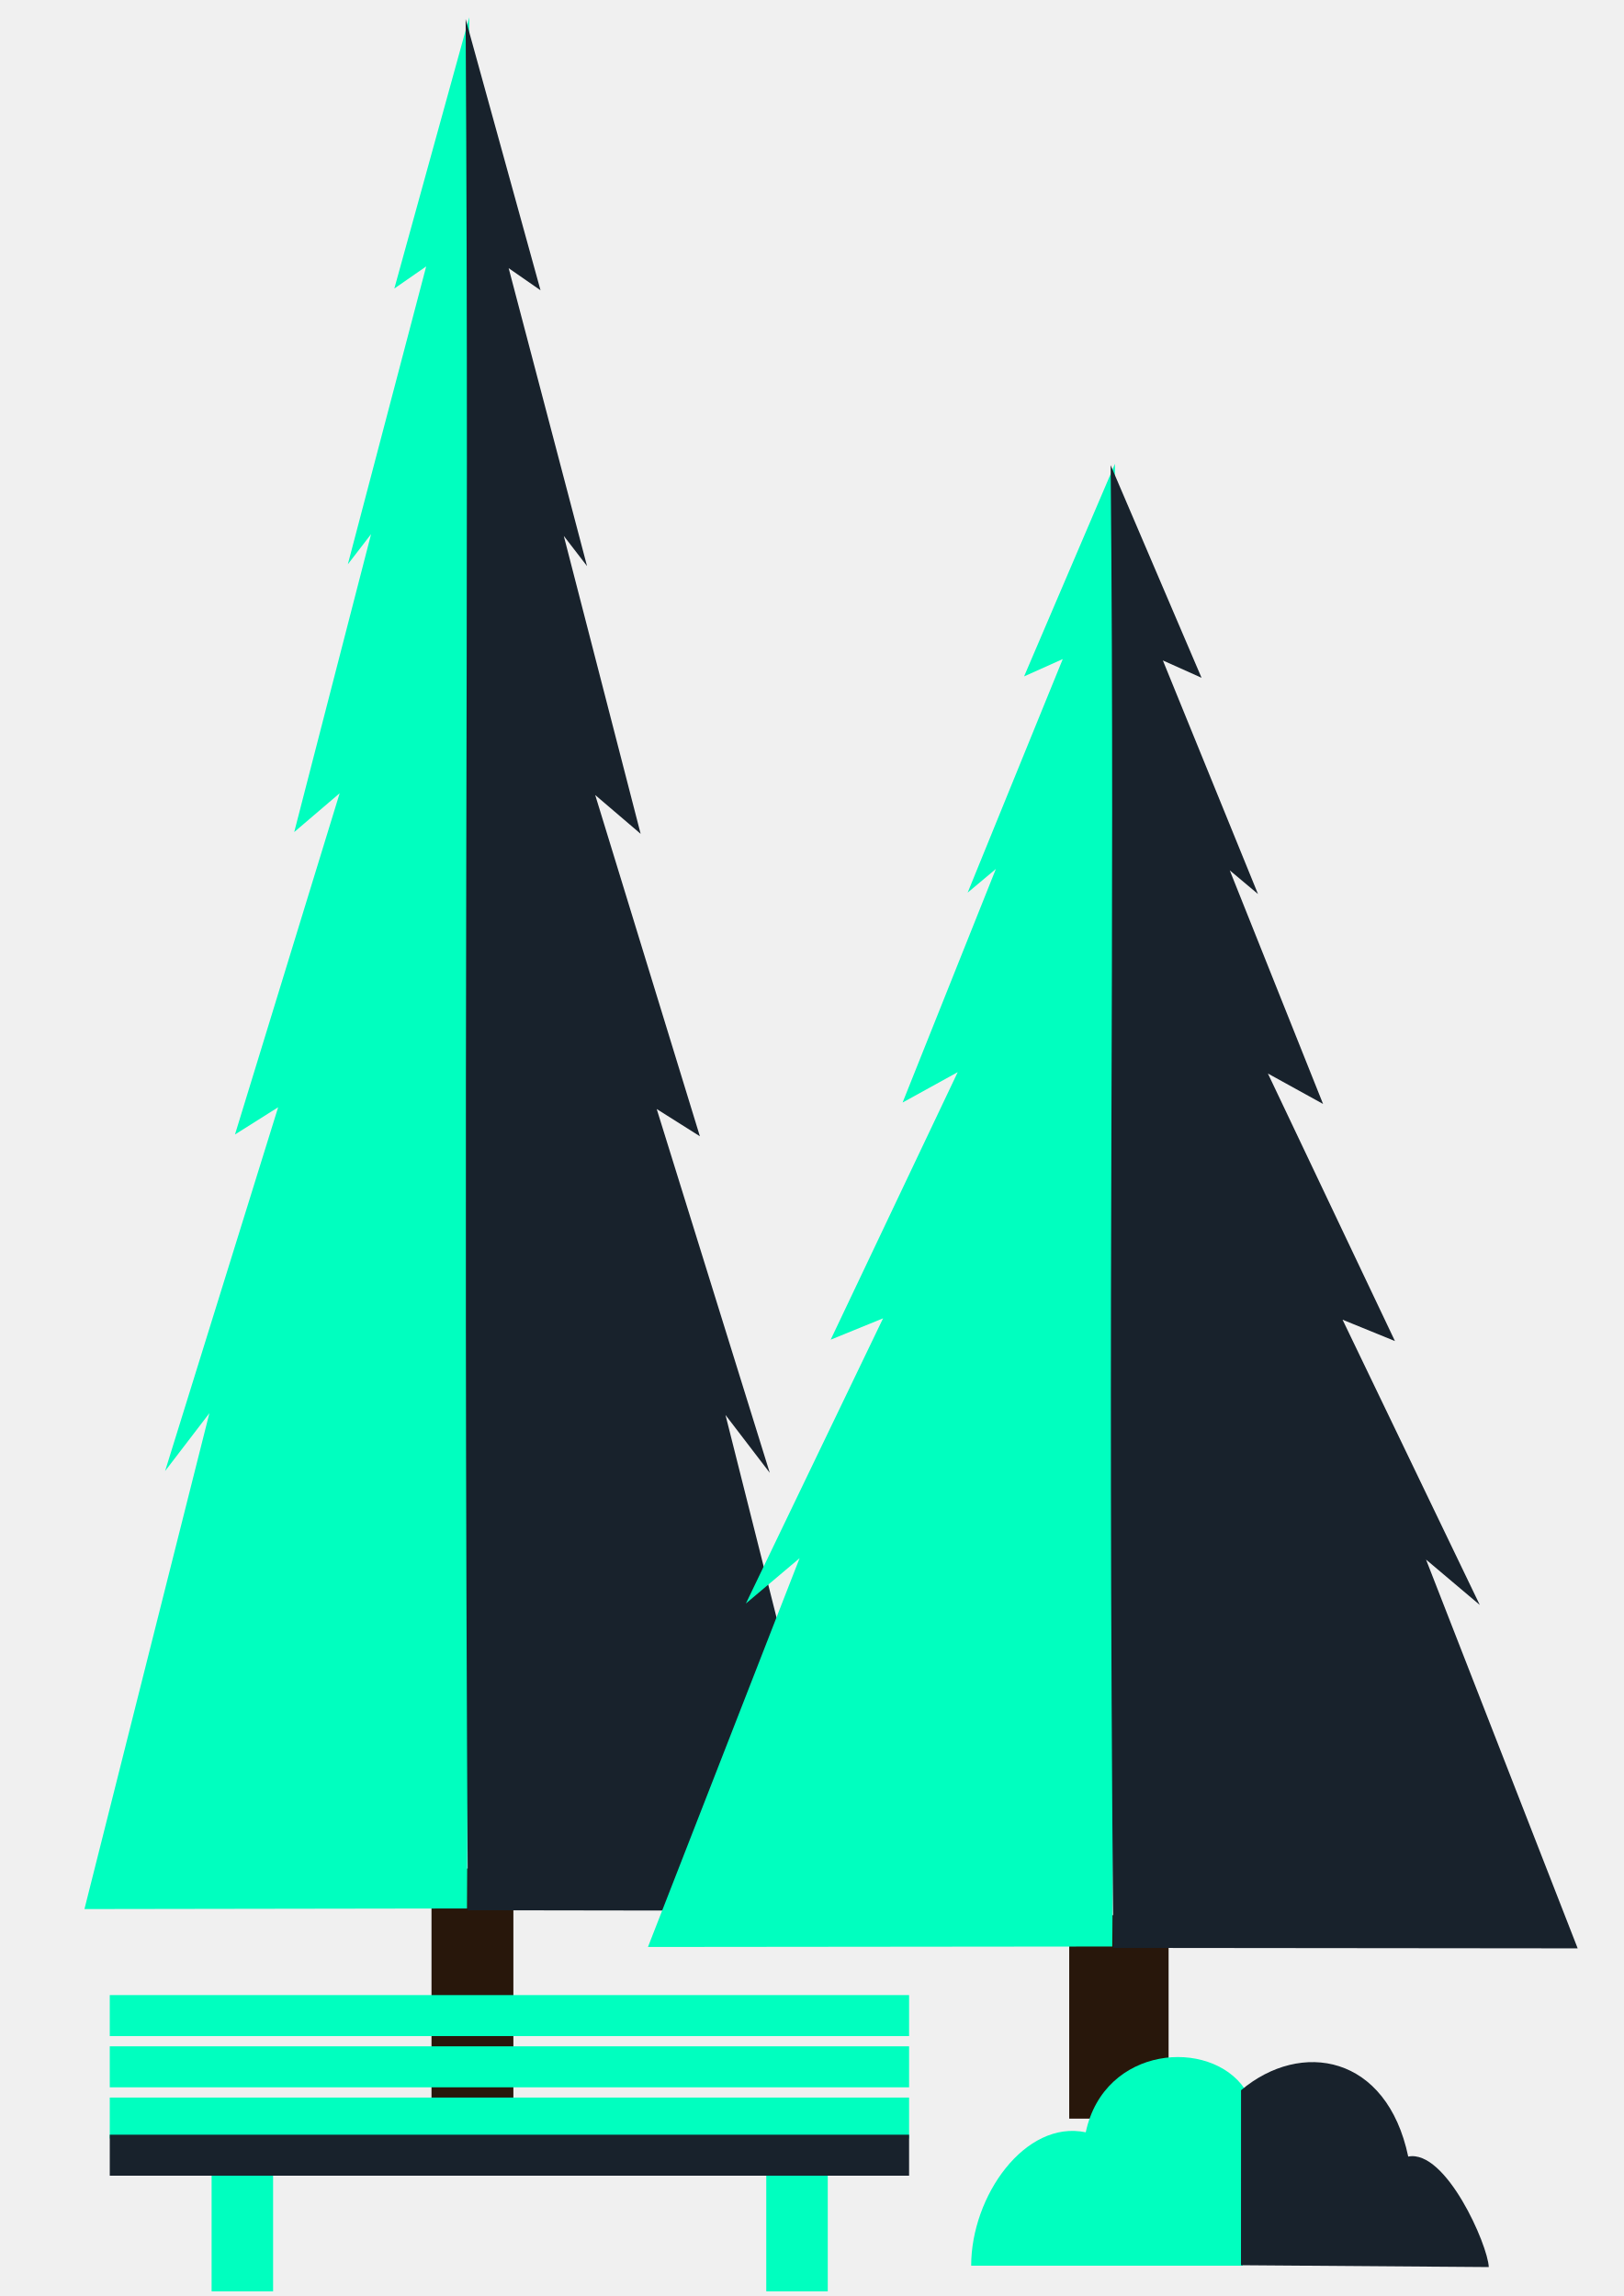
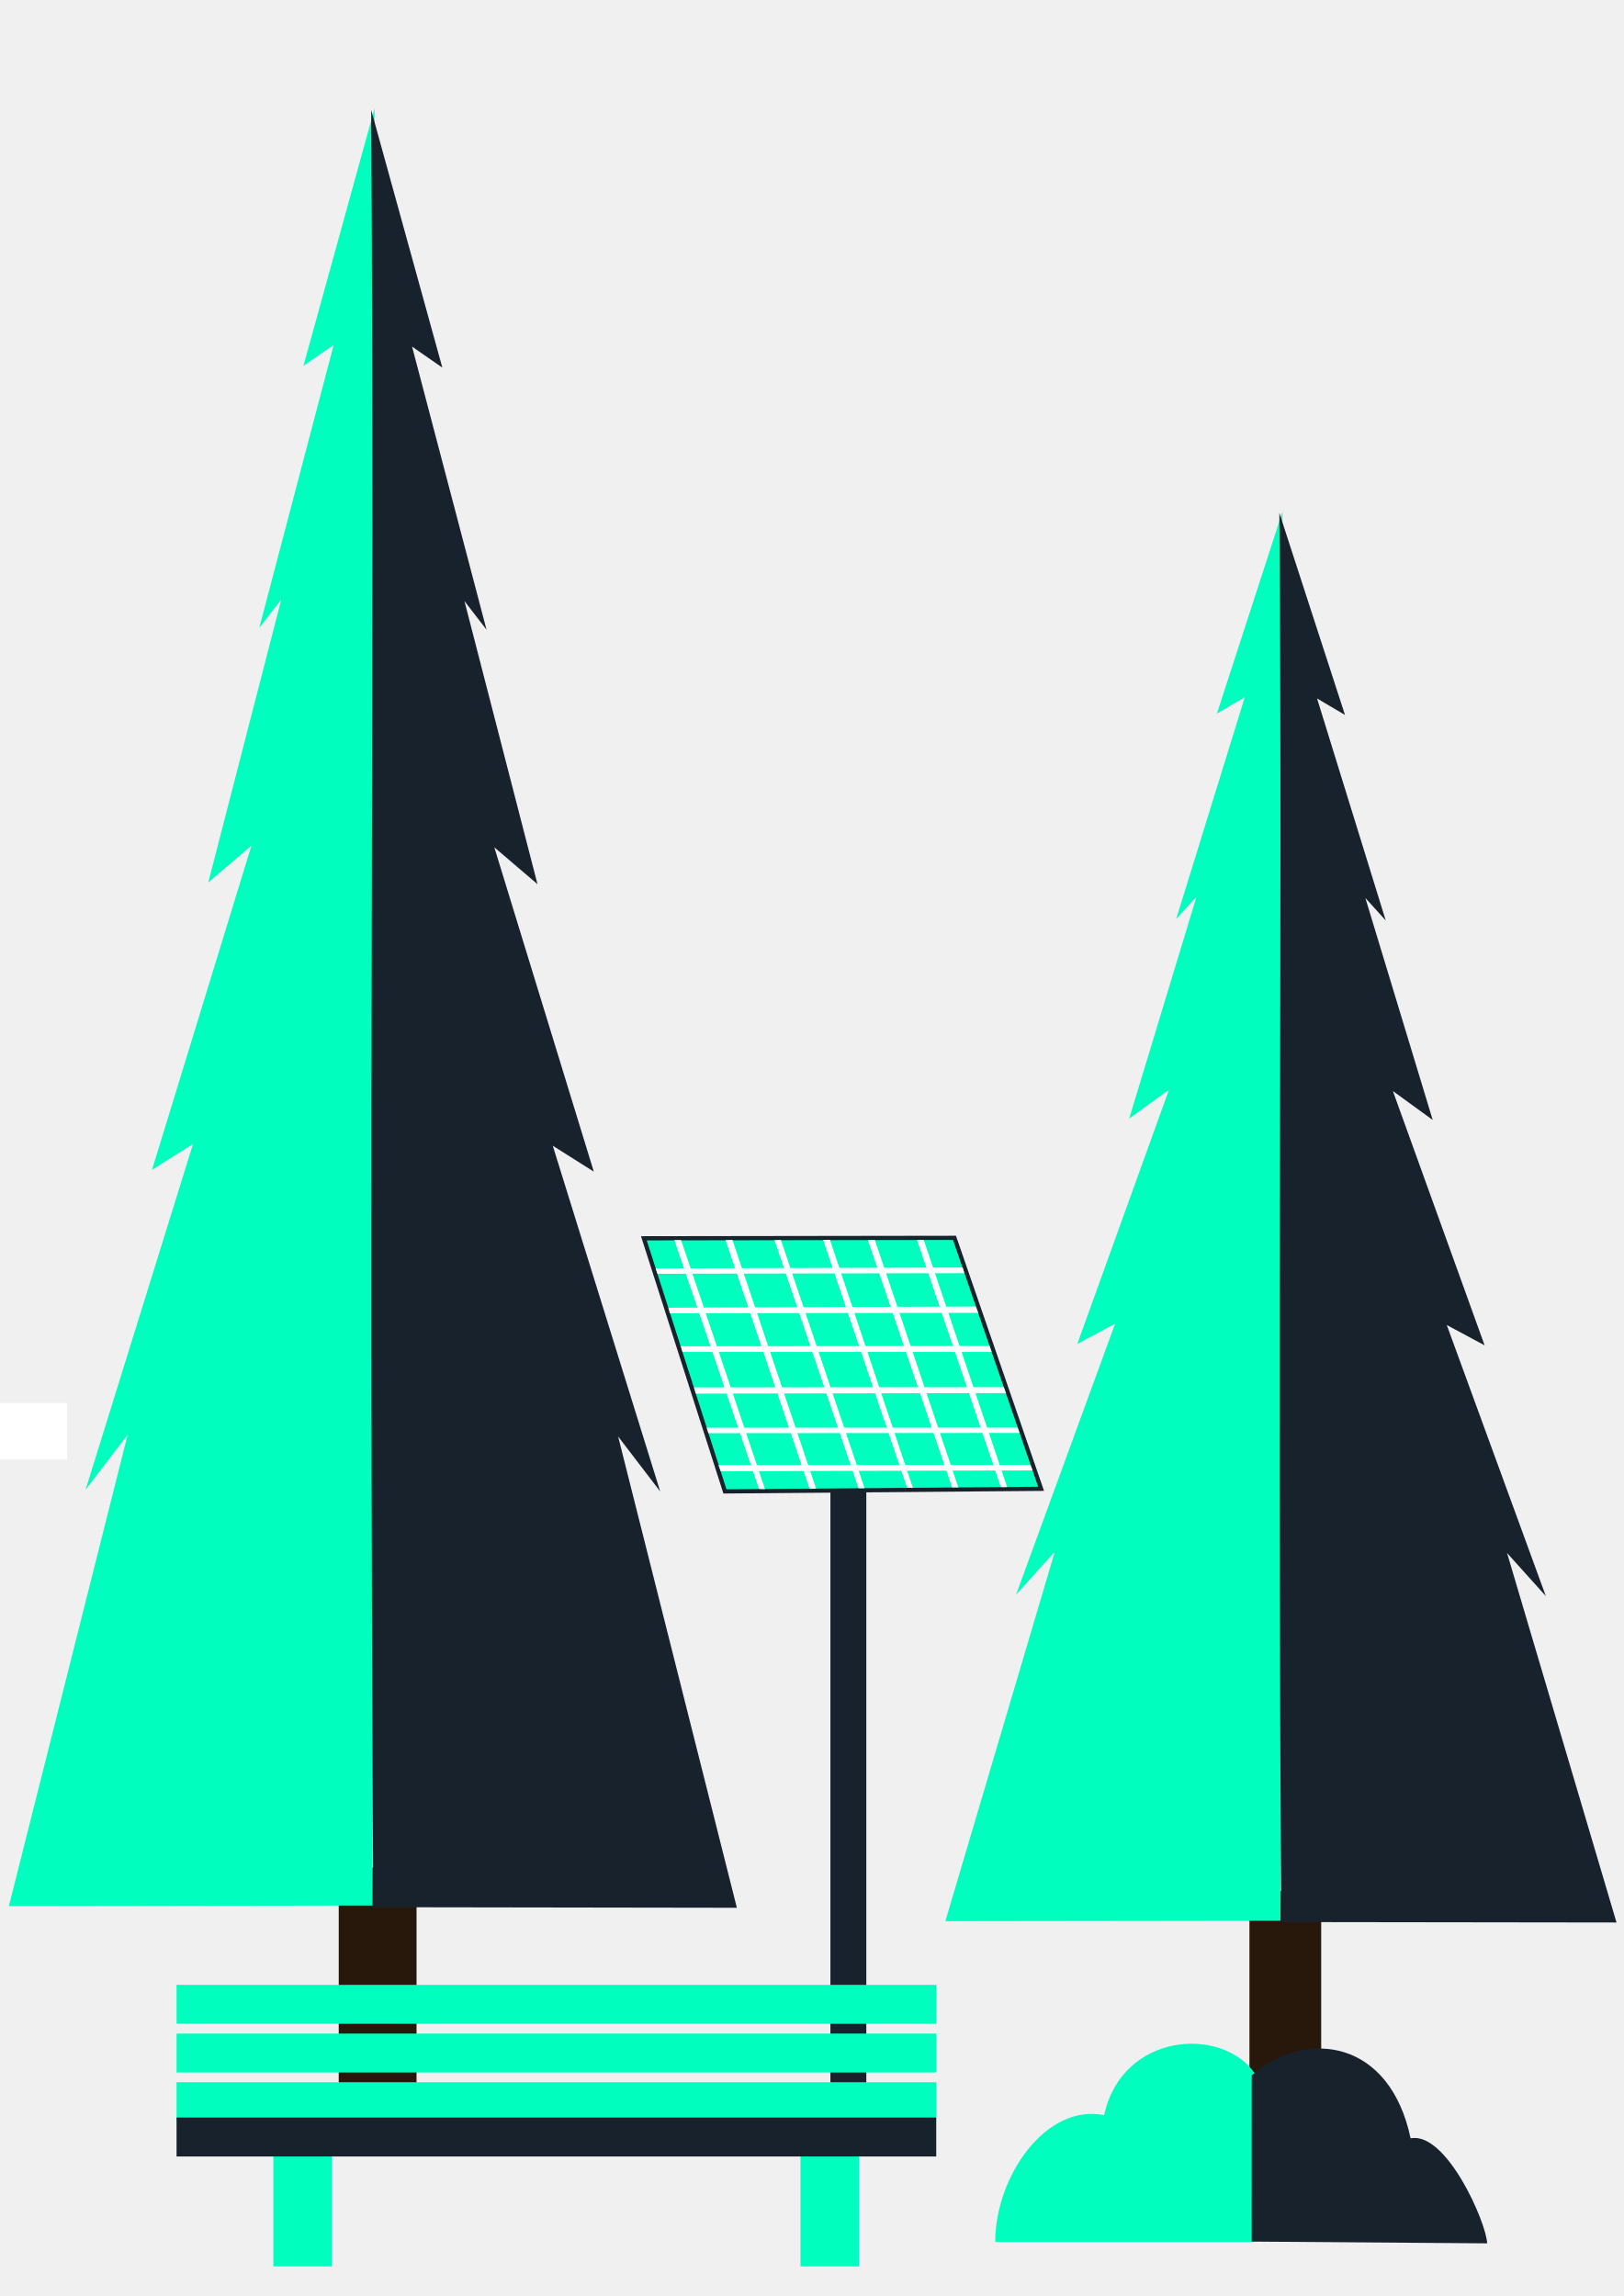
<svg xmlns="http://www.w3.org/2000/svg" width="210mm" height="297mm" viewBox="0 0 744.094 1052.362" id="svg2" version="1.1">
  <defs id="defs4" />
  <g id="layer1">
-     <g id="g4410" transform="matrix(3.330678,0,0,3.353839,-320.7436,-2153.559)">
+     <g id="g4410" transform="matrix(3.165449,0,0,3.187461,-337.5388,-2004.682)">
      <rect y="897.474" x="155.671" height="35.463" width="11.265" id="rect3469-1" style="fill:#28170b" />
      <path id="path3473-57" d="m 160.554,902.936 -52.636,0.08 17.19,-67.768 -6.091,7.905 15.554,-49.715 -5.94,3.723 14.402,-46.634 -6.251,5.301 10.575,-40.715 -3.199,4.127 10.782,-40.714 -4.384,3.022 10.305,-37.061 c -0.534,89.122 0.406,133.98 -0.307,258.449 z" style="fill:#00ffbf;fill-opacity:1;fill-rule:evenodd;stroke:none;stroke-width:1px;stroke-linecap:butt;stroke-linejoin:miter;stroke-opacity:1" />
      <path id="path3473-5-2" d="m 160.674,903.178 52.636,0.08 -17.19,-67.768 6.091,7.905 -15.554,-49.715 5.94,3.723 -14.402,-46.634 6.251,5.301 -10.575,-40.715 3.199,4.127 -10.782,-40.714 4.384,3.022 -10.305,-37.061 c 0.534,89.122 -0.406,133.98 0.307,258.449 z" style="fill:#18222c;fill-opacity:1;fill-rule:evenodd;stroke:none;stroke-width:1px;stroke-linecap:butt;stroke-linejoin:miter;stroke-opacity:1" />
    </g>
-     <g id="g4415" transform="matrix(4.042634,0,0,3.358865,-1948.403,-1714.673)">
+     <g id="g4415" transform="matrix(2.918458,0,0,3.192237,-1187.739,-1597.165)">
      <rect y="771.834" x="603.169" height="27.763" width="11.265" id="rect3469-5" style="fill:#28170b" />
      <path id="path3473-0" d="m 608.052,776.11 -52.636,0.063 17.19,-53.054 -6.091,6.189 15.554,-38.92 -5.94,2.915 14.402,-36.509 -6.251,4.15 10.575,-31.875 -3.199,3.231 10.782,-31.874 -4.384,2.366 10.305,-29.014 c -0.534,69.772 0.406,104.89 -0.307,202.333 z" style="fill:#00ffbf;fill-opacity:1;fill-rule:evenodd;stroke:none;stroke-width:1px;stroke-linecap:butt;stroke-linejoin:miter;stroke-opacity:1" />
      <path id="path3473-5-0" d="m 608.172,776.299 52.636,0.063 -17.19,-53.054 6.091,6.189 -15.554,-38.92 5.94,2.915 -14.402,-36.509 6.251,4.15 -10.575,-31.875 3.199,3.231 -10.782,-31.874 4.384,2.366 -10.305,-29.014 c 0.534,69.772 -0.406,104.89 0.307,202.333 z" style="fill:#18222c;fill-opacity:1;fill-rule:evenodd;stroke:none;stroke-width:1px;stroke-linecap:butt;stroke-linejoin:miter;stroke-opacity:1" />
    </g>
    <g id="g4449" transform="translate(-439.7927,8.501748)">
      <path id="path4321" d="m 318.198,599.814 c -31.8,0 -57.579,-59.698 -57.579,-133.34 0,-73.642 25.779,-133.34 57.579,-133.34 -1.752,123.961 -1.098,126.529 0,266.68 z" style="fill:#00e1bf;fill-opacity:1;stroke:none" />
      <path id="path4321-3" d="m 316.252,333.299 c 31.8,0.01 57.56,59.716 57.537,133.358 -0.023,73.642 -25.82,133.332 -57.62,133.322 1.79,-123.961 1.137,-126.528 0.083,-266.68 z" style="fill:#18222c;fill-opacity:1;stroke:none" />
      <path id="rect3469-50" d="m 306.71,540.687 9.719,13.571 15.433,-9.286 -8.571,20.961 -0.714,81.84 -11.458,-0.418 1.306,-82.85 z" style="fill:#28170b" />
    </g>
-     <g id="g4458" transform="matrix(2.723342,0,0,2.723342,-693.8743,-1482.528)">
+     <g id="g4454" transform="matrix(3.165449,0,0,3.165449,-880.9012,-1853.962)">
+       <path id="path4425" d="m 459.743,910.322 -37.376,0 c 0,-9.586 7.423,-20.101 15.766,-18.355 2.549,-11.977 17.115,-12.989 21.87,-5.979 z" style="fill:#00ffbf;fill-opacity:1;stroke:none" />
+       <path id="path4425-7" d="m 493.584,910.514 -34.093,-0.253 0.008,-24.081 c 8.242,-6.951 20.059,-4.906 23.003,9.129 5.182,-1.022 10.975,12.203 11.082,15.205 z" style="fill:#18222c;fill-opacity:1;stroke:none" />
+     </g>
+     <rect style="fill:#ffffff;fill-opacity:1" id="rect4233" width="122.782" height="25.849" x="-92.019" y="643.097" />
+     <g id="g4335" transform="matrix(1.060797,0,0,1.060797,-43.97298,-98.01019)">
+       <path id="rect3425" d="m 400.197,681.327 15.509,0 0,329.572 -15.509,0 z" style="fill:#18222c;fill-opacity:1" />
+       <path id="rect3429" d="M 319.604,627.431 453.789,627.242 491.206,735.671 354.625,736.793 Z" style="fill:#00ffbf;fill-opacity:1;stroke:#18222c;stroke-width:1.809;stroke-opacity:1" />
+       <path id="rect4237" d="m 324.666,640.454 132.67,-0.394 0.725,2.432 -132.556,0.28 z" style="fill:#ffffff;fill-opacity:1" />
+       <path id="rect4237-6" d="m 330.203,657.431 132.826,-0.509 1.029,2.728 -133.22,0.17 z" style="fill:#ffffff;fill-opacity:1" />
+       <path id="rect4237-2" d="m 335.585,674.079 133.363,-0.113 0.942,2.574 -133.596,-0.004 z" style="fill:#ffffff;fill-opacity:1" />
+       <path id="rect4237-7" d="m 341.241,691.856 133.881,-0.111 0.885,2.574 -133.939,0.225 z" style="fill:#ffffff;fill-opacity:1" />
+       <path id="rect4237-9" d="m 346.706,709.289 134.366,-0.054 0.837,2.294 -134.424,0.111 z" style="fill:#ffffff;fill-opacity:1" />
+       <path id="rect4237-70" d="m 351.841,725.434 134.823,-0.054 0.895,2.351 -134.766,0.339 z" style="fill:#ffffff;fill-opacity:1" />
+       <path id="rect4237-0" d="m 369.336,735.716 -36.561,-107.501 2.909,-0.008 36.266,107.662 z" style="fill:#ffffff;fill-opacity:1" />
+       <path id="rect4237-0-3" d="m 391.213,735.699 -36.324,-107.447 2.975,-0.123 36.152,107.504 z" style="fill:#ffffff;fill-opacity:1" />
+       <path id="rect4237-0-6" d="m 412.31,735.408 -36.265,-107.153 2.756,-0.092 36.151,107.267 z" style="fill:#ffffff;fill-opacity:1" />
+       <path id="rect4237-0-62" d="m 433.299,735.177 -36.234,-106.999 2.93,-0.101 35.834,107.228 z" style="fill:#ffffff;fill-opacity:1" />
+       <path id="rect4237-0-39" d="m 452.741,735.042 -36.347,-106.765 2.99,-0.107 36.061,106.88 z" style="fill:#ffffff;fill-opacity:1" />
+       <path id="rect4237-0-8" d="M 473.802,734.935 437.625,628.221 l 2.873,-0.101 36.063,106.828 z" style="fill:#ffffff;fill-opacity:1" />
+     </g>
+     <g id="g4458" transform="matrix(2.588241,0,0,2.588241,-626.3504,-1368.311)">
      <rect y="898.976" x="290.396" height="31.04" width="10.347" id="rect4393" style="fill:#00ffbf;fill-opacity:1;stroke:none" />
      <rect y="898.976" x="383.731" height="31.04" width="10.347" id="rect4393-2" style="fill:#00ffbf;fill-opacity:1;stroke:none" />
      <rect y="880.158" x="273.259" height="6.898" width="134.506" id="rect4361" style="fill:#00ffbf;fill-opacity:1;stroke:none" />
      <rect y="888.781" x="273.259" height="6.898" width="134.506" id="rect4361-0" style="fill:#00ffbf;fill-opacity:1;stroke:none" />
      <rect y="897.403" x="273.259" height="6.898" width="134.506" id="rect4361-4" style="fill:#00ffbf;fill-opacity:1;stroke:none" />
      <rect y="903.654" x="273.259" height="6.898" width="134.506" id="rect4361-6" style="fill:#18222c;fill-opacity:1;stroke:none" />
    </g>
-     <g id="g4454" transform="matrix(3.330678,0,0,3.330678,-961.7121,-1993.529)">
-       <path id="path4425" d="m 459.743,910.322 -37.376,0 c 0,-9.586 7.423,-20.101 15.766,-18.355 2.549,-11.977 17.115,-12.989 21.87,-5.979 z" style="fill:#00ffbf;fill-opacity:1;stroke:none" />
-       <path id="path4425-7" d="m 493.584,910.514 -34.093,-0.253 0.008,-24.081 c 8.242,-6.951 20.059,-4.906 23.003,9.129 5.182,-1.022 10.975,12.203 11.082,15.205 z" style="fill:#18222c;fill-opacity:1;stroke:none" />
-     </g>
  </g>
</svg>
